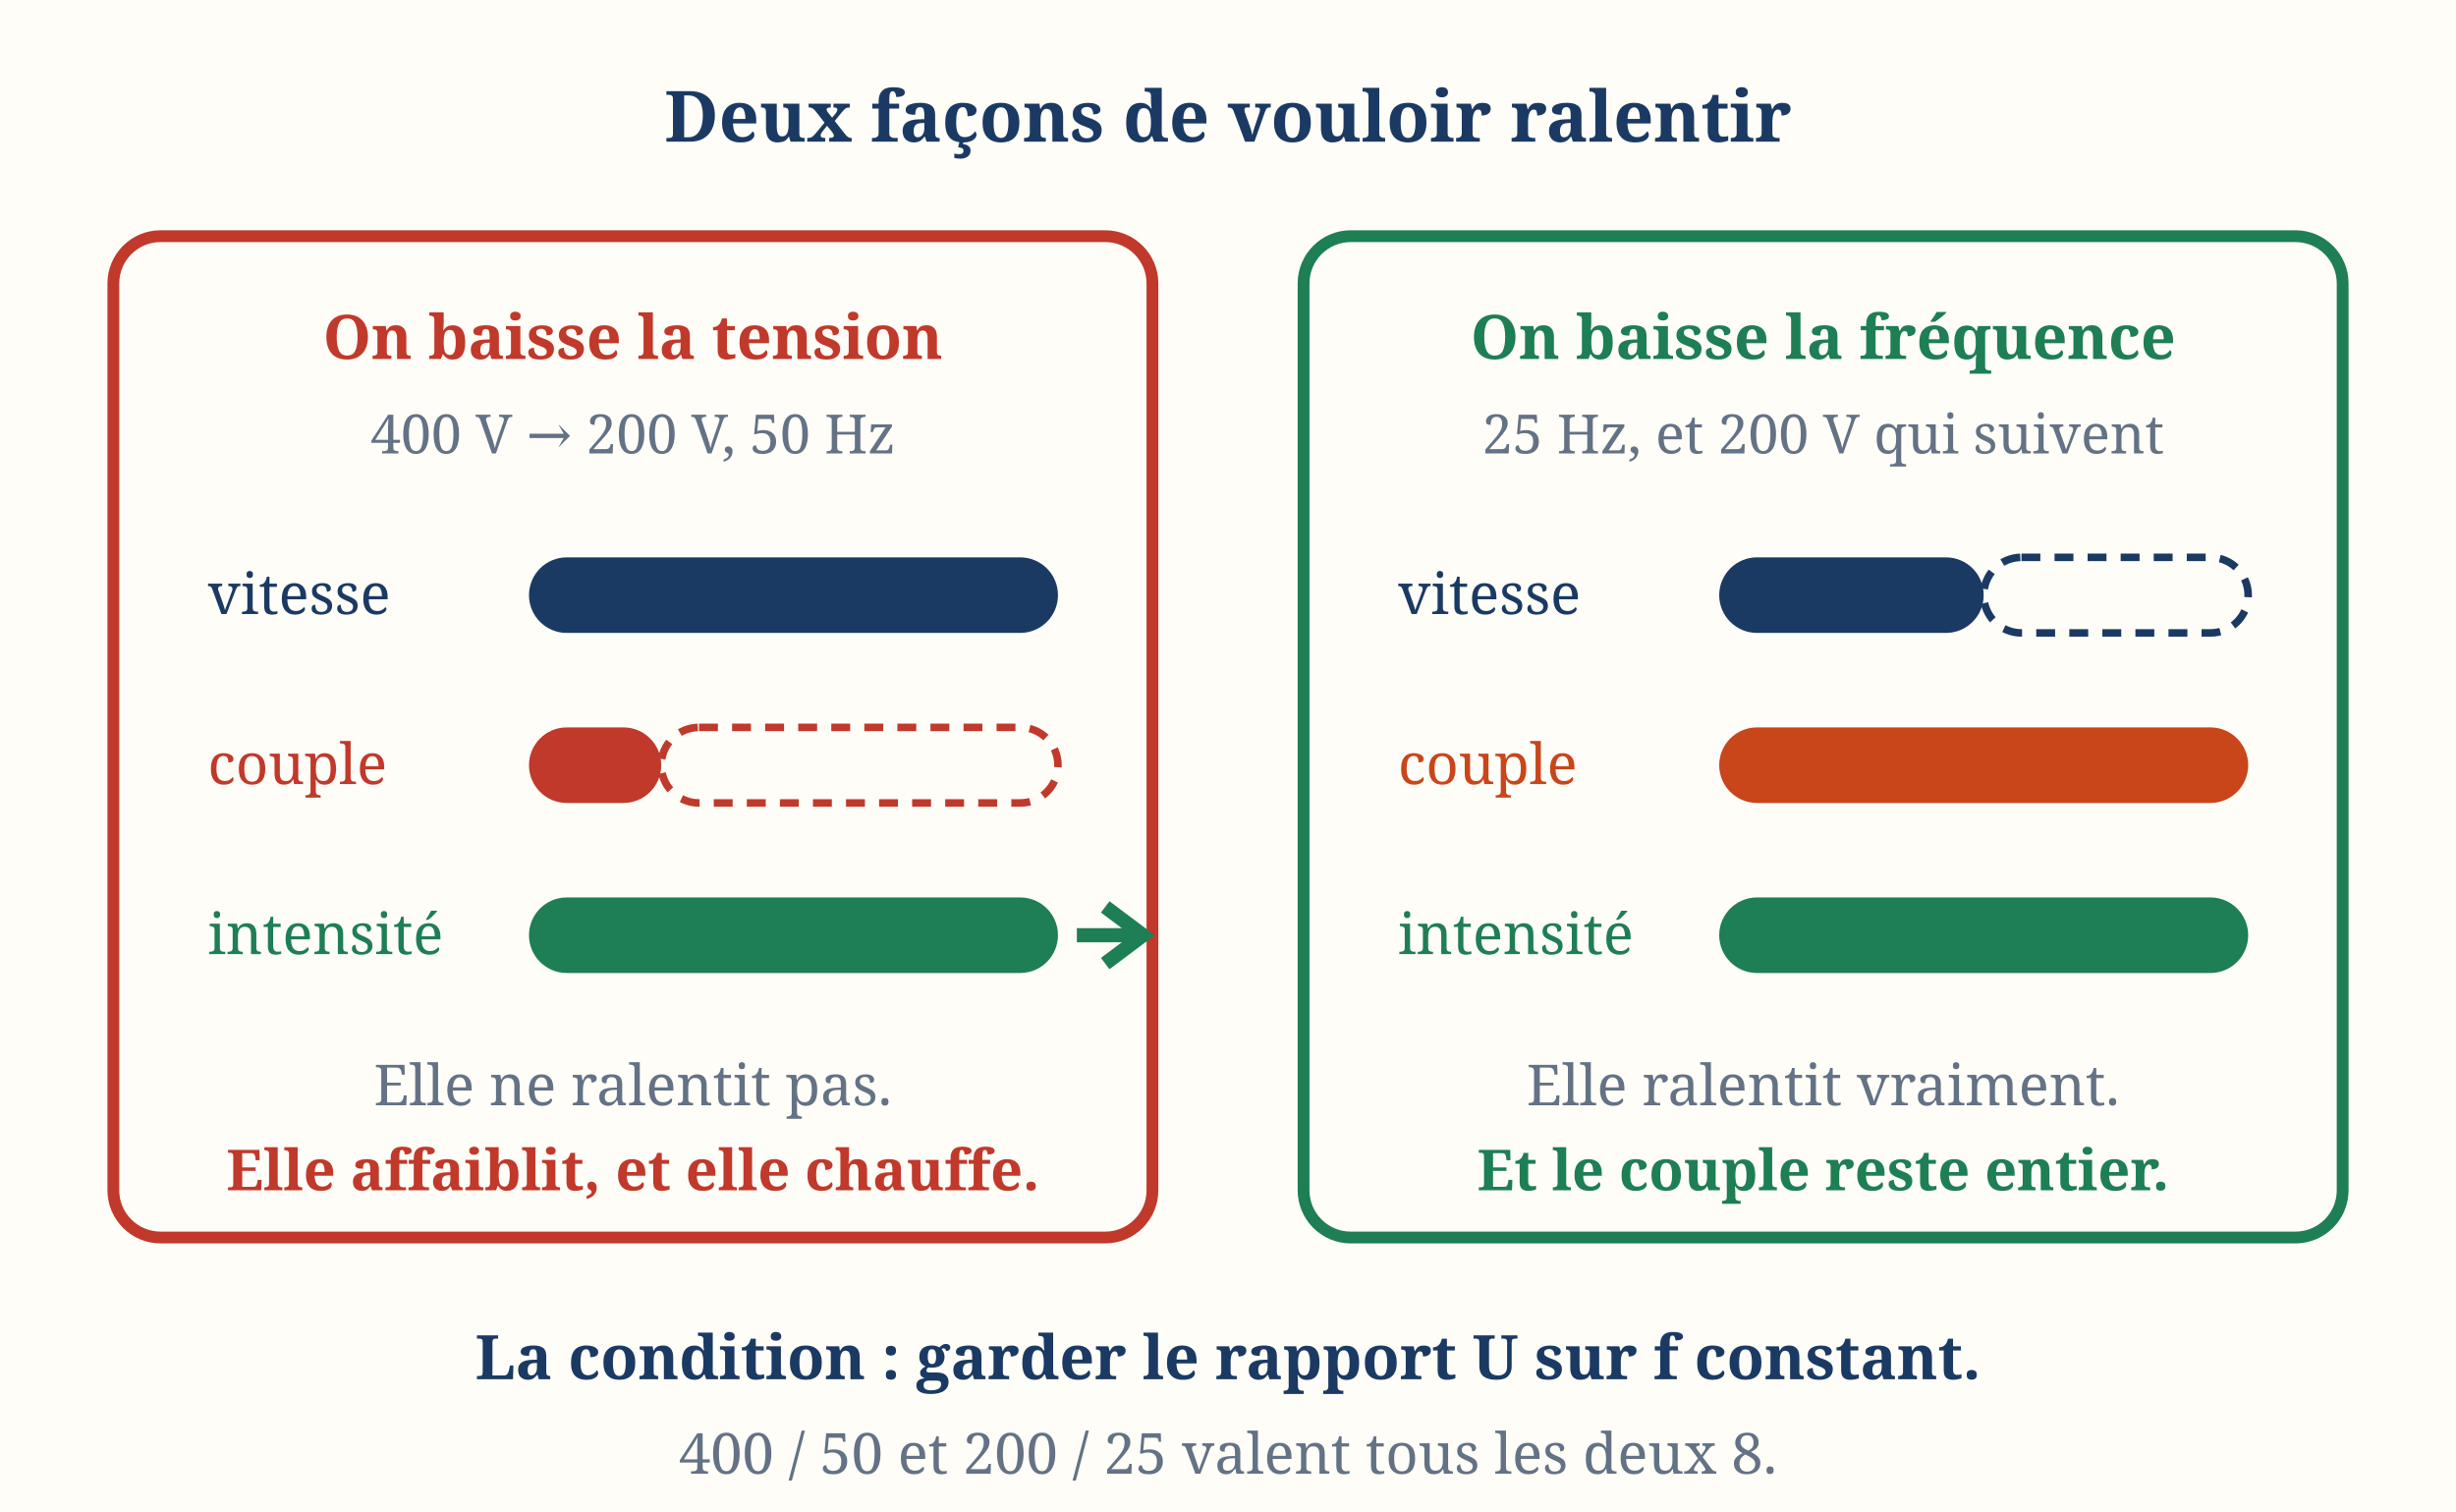
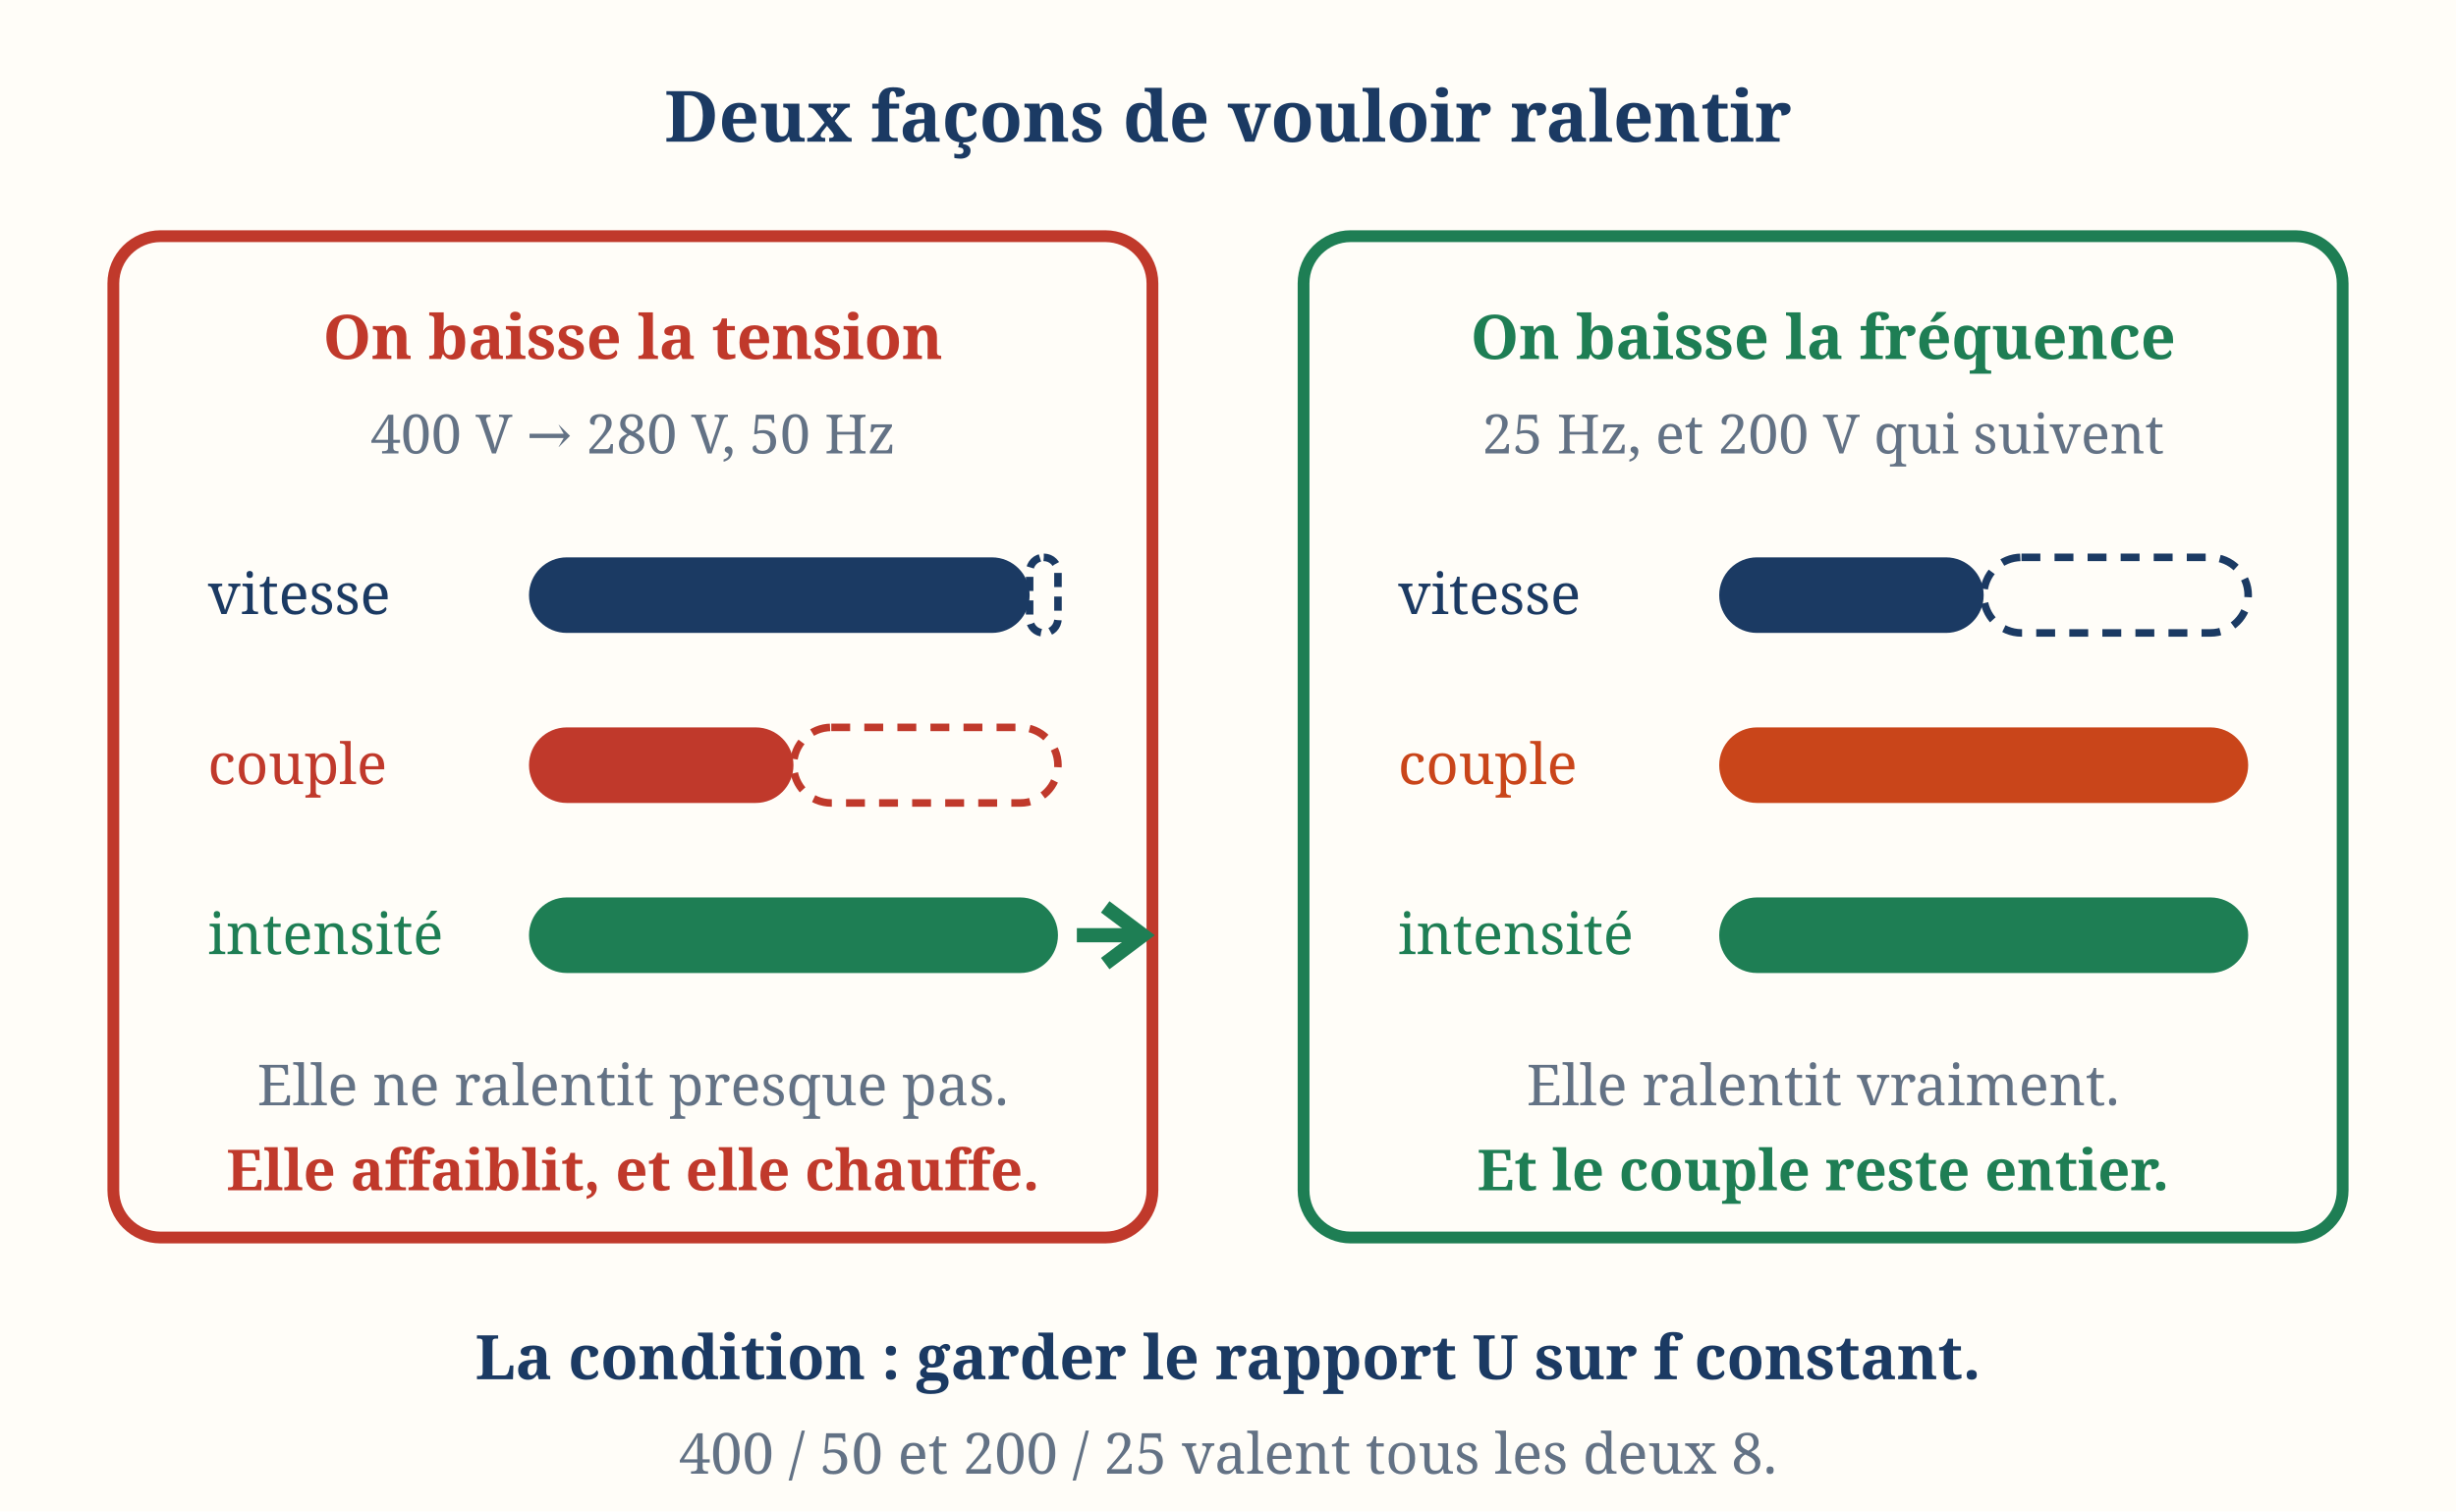
- <svg xmlns="http://www.w3.org/2000/svg" viewBox="0 0 520 320" width="520" height="320" role="img" aria-label="Deux façons de ralentir un moteur comparées : en baissant la tension, la vitesse ne bouge pas et le couple s’effondre ; en baissant la fréquence avec la tension qui suit, la vitesse tombe de moitié et le couple reste entier.">
+ <svg xmlns="http://www.w3.org/2000/svg" viewBox="0 0 520 320" width="520" height="320" role="img" aria-label="Deux façons de ralentir un moteur comparées : en baissant la tension, la vitesse ne bouge presque pas et le couple tombe à la moitié ; en baissant la fréquence avec la tension qui suit, la vitesse tombe de moitié et le couple reste entier.">
  <rect width="520" height="320" fill="#fffdf8" />
  <text x="260" y="30" text-anchor="middle" font-family="Bitter,Georgia,serif" font-size="15" font-weight="700" fill="#1b3a63">Deux façons de vouloir ralentir</text>
  <rect x="24" y="50" width="220" height="212" rx="10" fill="none" stroke="#c0392b" stroke-width="2.5" />
  <text x="134" y="76" text-anchor="middle" font-family="Bitter,Georgia,serif" font-size="13" font-weight="700" fill="#c0392b">On baisse la tension</text>
-   <text x="134" y="96" text-anchor="middle" font-family="Bitter,Georgia,serif" font-size="11.5" fill="#637285">400 V → 200 V, 50 Hz</text>
+   <text x="134" y="96" text-anchor="middle" font-family="Bitter,Georgia,serif" font-size="11.5" fill="#637285">400 V → 280 V, 50 Hz</text>
  <text x="44" y="130" font-family="Bitter,Georgia,serif" font-size="12" fill="#1b3a63">vitesse</text>
-   <rect x="112" y="118" width="112" height="16" rx="8" fill="#1b3a63" />
+   <rect x="112" y="118" width="106" height="16" rx="8" fill="#1b3a63" />
+   <rect x="218" y="118" width="6" height="16" rx="3" fill="none" stroke="#1b3a63" stroke-width="1.6" stroke-dasharray="3 2" />
  <text x="44" y="166" font-family="Bitter,Georgia,serif" font-size="12" fill="#c0392b">couple</text>
-   <rect x="112" y="154" width="28" height="16" rx="8" fill="#c0392b" />
-   <rect x="140" y="154" width="84" height="16" rx="8" fill="none" stroke="#c0392b" stroke-width="1.6" stroke-dasharray="4 3" />
+   <rect x="112" y="154" width="56" height="16" rx="8" fill="#c0392b" />
+   <rect x="168" y="154" width="56" height="16" rx="8" fill="none" stroke="#c0392b" stroke-width="1.6" stroke-dasharray="4 3" />
  <text x="44" y="202" font-family="Bitter,Georgia,serif" font-size="12" fill="#1e7e54">intensité</text>
  <rect x="112" y="190" width="112" height="16" rx="8" fill="#1e7e54" />
  <path d="M228 198 L240 198" stroke="#1e7e54" stroke-width="3" />
  <path d="M234 192 L242 198 L234 204" fill="none" stroke="#1e7e54" stroke-width="3" />
-   <text x="134" y="234" text-anchor="middle" font-family="Bitter,Georgia,serif" font-size="12" fill="#637285">Elle ne ralentit pas.</text>
+   <text x="134" y="234" text-anchor="middle" font-family="Bitter,Georgia,serif" font-size="12" fill="#637285">Elle ne ralentit presque pas.</text>
  <text x="134" y="252" text-anchor="middle" font-family="Bitter,Georgia,serif" font-size="12" font-weight="700" fill="#c0392b">Elle affaiblit, et elle chauffe.</text>
  <rect x="276" y="50" width="220" height="212" rx="10" fill="none" stroke="#1e7e54" stroke-width="2.5" />
  <text x="386" y="76" text-anchor="middle" font-family="Bitter,Georgia,serif" font-size="13" font-weight="700" fill="#1e7e54">On baisse la fréquence</text>
  <text x="386" y="96" text-anchor="middle" font-family="Bitter,Georgia,serif" font-size="11.5" fill="#637285">25 Hz, et 200 V qui suivent</text>
  <text x="296" y="130" font-family="Bitter,Georgia,serif" font-size="12" fill="#1b3a63">vitesse</text>
  <rect x="364" y="118" width="56" height="16" rx="8" fill="#1b3a63" />
  <rect x="420" y="118" width="56" height="16" rx="8" fill="none" stroke="#1b3a63" stroke-width="1.6" stroke-dasharray="4 3" />
  <text x="296" y="166" font-family="Bitter,Georgia,serif" font-size="12" fill="#c9451a">couple</text>
  <rect x="364" y="154" width="112" height="16" rx="8" fill="#c9451a" />
  <text x="296" y="202" font-family="Bitter,Georgia,serif" font-size="12" fill="#1e7e54">intensité</text>
  <rect x="364" y="190" width="112" height="16" rx="8" fill="#1e7e54" />
  <text x="386" y="234" text-anchor="middle" font-family="Bitter,Georgia,serif" font-size="12" fill="#637285">Elle ralentit vraiment.</text>
  <text x="386" y="252" text-anchor="middle" font-family="Bitter,Georgia,serif" font-size="12" font-weight="700" fill="#1e7e54">Et le couple reste entier.</text>
  <text x="260" y="292" text-anchor="middle" font-family="Bitter,Georgia,serif" font-size="13" font-weight="700" fill="#1b3a63">La condition : garder le rapport U sur f constant.</text>
  <text x="260" y="312" text-anchor="middle" font-family="Bitter,Georgia,serif" font-size="12" fill="#637285">400 / 50 et 200 / 25 valent tous les deux 8.</text>
</svg>
